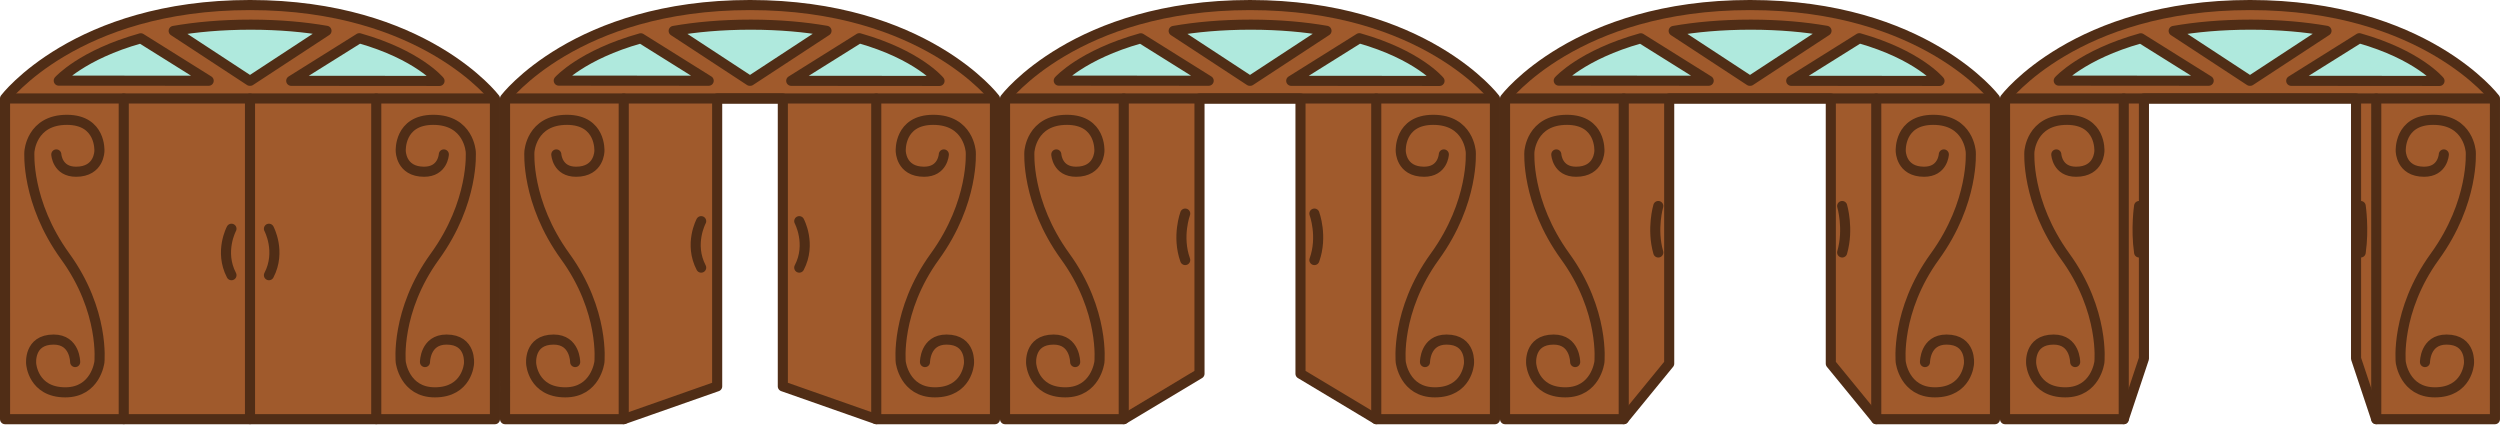
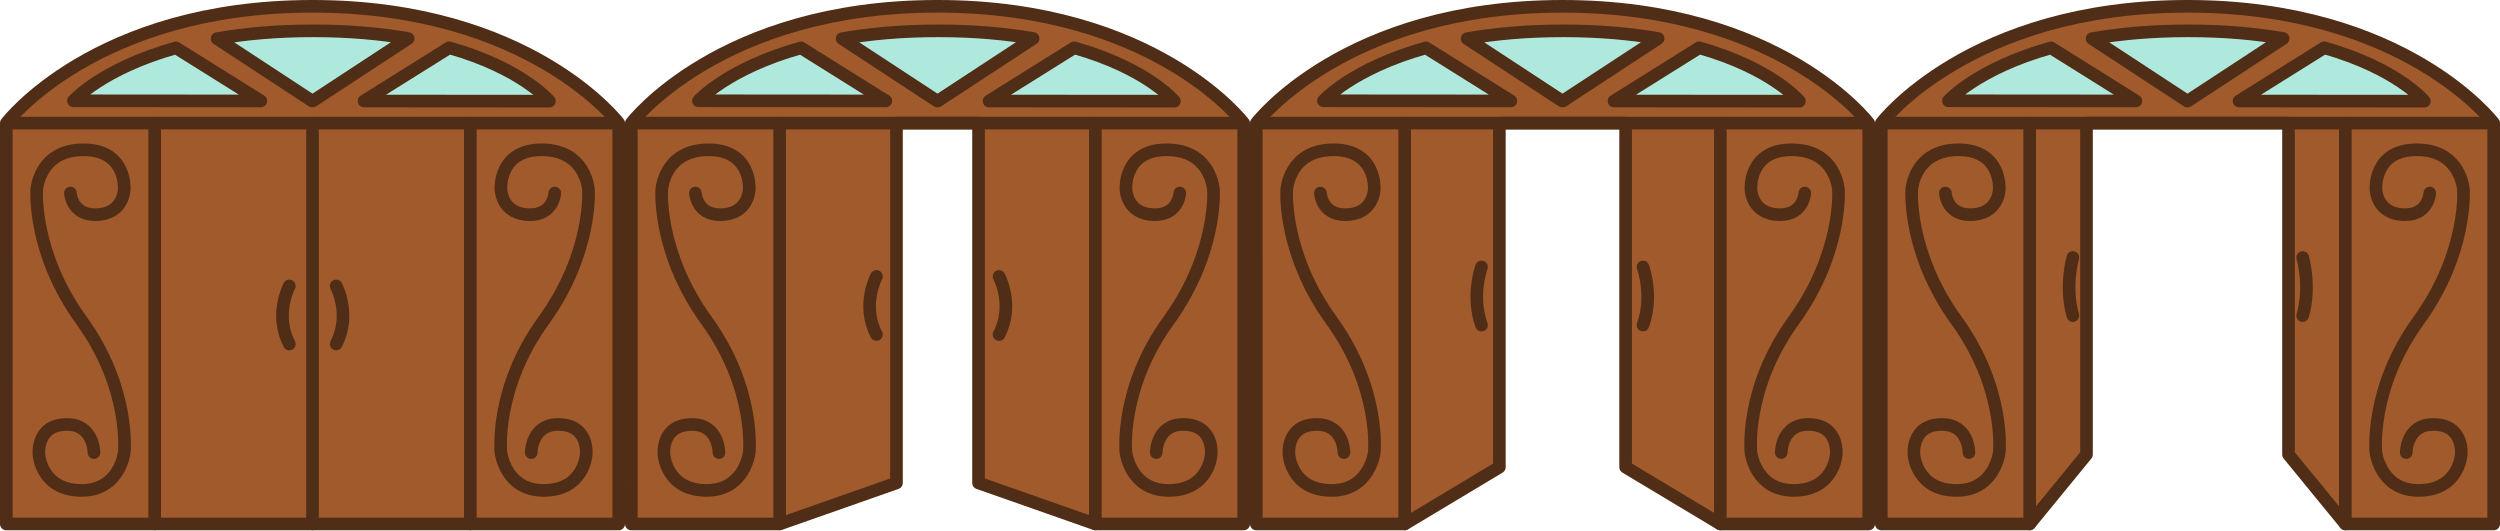
- <svg xmlns="http://www.w3.org/2000/svg" width="990" height="168" viewBox="0 0 261.938 44.45" version="1.1" id="svg8">
+ <svg xmlns="http://www.w3.org/2000/svg" width="792" height="168" viewBox="0 0 209.55 44.45" version="1.1" id="svg8">
  <defs id="defs2" />
  <g id="layer1" transform="translate(0,-261.0167)">
    <path style="opacity:1;fill:#a05a2c;fill-opacity:1;stroke:#502d16;stroke-width:1.058;stroke-linecap:round;stroke-linejoin:round;stroke-miterlimit:4;stroke-dasharray:none;stroke-opacity:1;paint-order:normal" d="M 0.529,304.937 H 51.858 v -33.602 c 0,0 -7.408,-9.79 -25.665,-9.79 -18.256,0 -25.665,9.79 -25.665,9.79 z" id="path1521" />
    <path style="opacity:1;fill:none;fill-opacity:1;stroke:#502d16;stroke-width:1.058;stroke-linecap:round;stroke-linejoin:round;stroke-miterlimit:4;stroke-dasharray:none;stroke-opacity:1;paint-order:normal" d="M 0.661,271.335 H 51.726" id="path1523" />
    <path style="opacity:1;fill:none;fill-opacity:1;stroke:#502d16;stroke-width:1.058;stroke-linecap:round;stroke-linejoin:round;stroke-miterlimit:4;stroke-dasharray:none;stroke-opacity:1;paint-order:normal" d="m 26.194,271.343 v 33.587" id="path1525" />
    <path style="opacity:1;fill:none;fill-opacity:1;stroke:#502d16;stroke-width:1.058;stroke-linecap:round;stroke-linejoin:round;stroke-miterlimit:4;stroke-dasharray:none;stroke-opacity:1;paint-order:normal" d="m 5.9,277.197 c 0,0 0.094,1.813 2.069,1.813 2.446,-2e-5 2.446,-2.175 2.446,-2.175 0,0 0.187,-3.249 -3.386,-3.263 -3.763,-0.014 -3.95,3.354 -3.95,3.354 0,0 -0.376,5.257 3.762,10.968 4.139,5.71 3.574,11.058 3.574,11.058 0,0 -0.376,3.172 -3.574,3.172 -3.386,0 -3.574,-2.991 -3.574,-2.991 0,0 -0.282,-2.538 2.351,-2.538 2.257,0 2.257,2.357 2.257,2.357" id="path1533" />
    <path style="opacity:1;fill:none;fill-opacity:1;stroke:#502d16;stroke-width:1.058;stroke-linecap:round;stroke-linejoin:round;stroke-miterlimit:4;stroke-dasharray:none;stroke-opacity:1;paint-order:normal" d="m 24.252,284.983 c 0,0 -1.293,2.391 0,4.868" id="path1537" />
    <path id="path1541" d="m 12.965,271.343 v 33.587" style="opacity:1;fill:none;fill-opacity:1;stroke:#502d16;stroke-width:1.058;stroke-linecap:round;stroke-linejoin:round;stroke-miterlimit:4;stroke-dasharray:none;stroke-opacity:1;paint-order:normal" />
    <path id="path1543" d="m 39.423,271.343 v 33.587" style="opacity:1;fill:none;fill-opacity:1;stroke:#502d16;stroke-width:1.058;stroke-linecap:round;stroke-linejoin:round;stroke-miterlimit:4;stroke-dasharray:none;stroke-opacity:1;paint-order:normal" />
    <path style="opacity:1;fill:none;fill-opacity:1;stroke:#502d16;stroke-width:1.058;stroke-linecap:round;stroke-linejoin:round;stroke-miterlimit:4;stroke-dasharray:none;stroke-opacity:1;paint-order:normal" d="m 46.503,277.197 c 0,0 -0.094,1.813 -2.069,1.813 -2.446,-2e-5 -2.446,-2.175 -2.446,-2.175 0,0 -0.187,-3.249 3.386,-3.263 3.763,-0.014 3.95,3.354 3.95,3.354 0,0 0.376,5.257 -3.762,10.968 -4.139,5.71 -3.574,11.058 -3.574,11.058 0,0 0.376,3.172 3.574,3.172 3.386,0 3.574,-2.991 3.574,-2.991 0,0 0.282,-2.538 -2.351,-2.538 -2.257,0 -2.257,2.357 -2.257,2.357" id="path3823" />
    <path style="opacity:1;fill:none;fill-opacity:1;stroke:#502d16;stroke-width:1.058;stroke-linecap:round;stroke-linejoin:round;stroke-miterlimit:4;stroke-dasharray:none;stroke-opacity:1;paint-order:normal" d="m 28.178,284.983 c 0,0 1.293,2.391 0,4.868" id="path4232" />
-     <path id="path4267" style="fill:#afe9dd;stroke:#502d16;stroke-width:4;stroke-linecap:round;stroke-linejoin:round" d="M 99.35 9.768 C 87.61 9.761 77.485 10.726 68.775 12.242 L 98.898 31.988 L 99.102 31.988 L 129.291 12.199 C 120.781 10.719 110.873 9.775 99.35 9.768 z M 142.297 15.131 L 115.326 32.002 L 174.049 32.047 C 174.049 32.047 165.557 21.723 142.297 15.131 z M 55.752 15.162 C 32.322 21.722 23.266 31.93 23.266 31.93 L 82.633 31.977 L 55.752 15.162 z " transform="matrix(0.2645833,0,0,0.2645833,0,261.0167)" />
+     <path id="path4267" style="fill:#afe9dd;stroke:#502d16;stroke-width:4;stroke-linecap:round;stroke-linejoin:round" d="M 99.35,9.768 C 87.61,9.761 77.485,10.726 68.775,12.242 l 30.123,19.746 h 0.203 L 129.291,12.199 C 120.781,10.719 110.873,9.775 99.35,9.768 Z m 42.947,5.363 -26.971,16.871 58.723,0.045 c 0,0 -8.492,-10.324 -31.752,-16.916 z m -86.545,0.031 C 32.322,21.722 23.266,31.93 23.266,31.93 l 59.367,0.047 z" transform="matrix(0.2645833,0,0,0.2645833,0,261.0167)" />
    <path style="opacity:1;fill:#a05a2c;fill-opacity:1;stroke:#502d16;stroke-width:1.058;stroke-linecap:round;stroke-linejoin:round;stroke-miterlimit:4;stroke-dasharray:none;stroke-opacity:1;paint-order:normal" d="m 52.917,304.937 h 12.435 l 9.79,-3.44 v -30.163 h 6.879 v 30.163 l 9.79,3.44 h 12.435 v -33.602 c 0,0 -7.408,-9.79 -25.665,-9.79 -18.256,0 -25.665,9.79 -25.665,9.79 z" id="path4838" />
    <path style="opacity:1;fill:none;fill-opacity:1;stroke:#502d16;stroke-width:1.058;stroke-linecap:round;stroke-linejoin:round;stroke-miterlimit:4;stroke-dasharray:none;stroke-opacity:1;paint-order:normal" d="M 53.049,271.335 H 104.114" id="path4840" />
    <path style="opacity:1;fill:none;fill-opacity:1;stroke:#502d16;stroke-width:1.058;stroke-linecap:round;stroke-linejoin:round;stroke-miterlimit:4;stroke-dasharray:none;stroke-opacity:1;paint-order:normal" d="m 58.288,277.197 c 0,0 0.094,1.813 2.069,1.813 2.446,-2e-5 2.446,-2.175 2.446,-2.175 0,0 0.187,-3.249 -3.386,-3.263 -3.763,-0.014 -3.95,3.354 -3.95,3.354 0,0 -0.376,5.257 3.762,10.968 4.139,5.71 3.574,11.058 3.574,11.058 0,0 -0.376,3.172 -3.574,3.172 -3.386,0 -3.574,-2.991 -3.574,-2.991 0,0 -0.282,-2.538 2.351,-2.538 2.257,0 2.257,2.357 2.257,2.357" id="path4844" />
    <path style="opacity:1;fill:none;fill-opacity:1;stroke:#502d16;stroke-width:1.058;stroke-linecap:round;stroke-linejoin:round;stroke-miterlimit:4;stroke-dasharray:none;stroke-opacity:1;paint-order:normal" d="m 73.465,284.189 c 0,0 -1.293,2.391 0,4.868" id="path4846" />
    <path id="path4848" d="m 65.352,271.343 v 33.587" style="opacity:1;fill:none;fill-opacity:1;stroke:#502d16;stroke-width:1.058;stroke-linecap:round;stroke-linejoin:round;stroke-miterlimit:4;stroke-dasharray:none;stroke-opacity:1;paint-order:normal" />
    <path id="path4850" d="m 91.81,271.343 v 33.587" style="opacity:1;fill:none;fill-opacity:1;stroke:#502d16;stroke-width:1.058;stroke-linecap:round;stroke-linejoin:round;stroke-miterlimit:4;stroke-dasharray:none;stroke-opacity:1;paint-order:normal" />
    <path style="opacity:1;fill:none;fill-opacity:1;stroke:#502d16;stroke-width:1.058;stroke-linecap:round;stroke-linejoin:round;stroke-miterlimit:4;stroke-dasharray:none;stroke-opacity:1;paint-order:normal" d="m 98.89,277.197 c 0,0 -0.094,1.813 -2.069,1.813 -2.446,-2e-5 -2.446,-2.175 -2.446,-2.175 0,0 -0.187,-3.249 3.386,-3.263 3.763,-0.014 3.95,3.354 3.95,3.354 0,0 0.376,5.257 -3.762,10.968 -4.139,5.71 -3.574,11.058 -3.574,11.058 0,0 0.376,3.172 3.574,3.172 3.386,0 3.574,-2.991 3.574,-2.991 0,0 0.282,-2.538 -2.351,-2.538 -2.257,0 -2.257,2.357 -2.257,2.357" id="path4852" />
    <path style="opacity:1;fill:none;fill-opacity:1;stroke:#502d16;stroke-width:1.058;stroke-linecap:round;stroke-linejoin:round;stroke-miterlimit:4;stroke-dasharray:none;stroke-opacity:1;paint-order:normal" d="m 83.741,284.189 c 0,0 1.293,2.391 0,4.868" id="path4854" />
    <path id="path4856" style="fill:#afe9dd;stroke:#502d16;stroke-width:1.058;stroke-linecap:round;stroke-linejoin:round" d="m 78.674,263.601 c -3.106,-0.002 -5.785,0.254 -8.089,0.655 l 7.97,5.224 h 0.054 l 7.988,-5.236 c -2.252,-0.392 -4.873,-0.641 -7.922,-0.643 z m 11.363,1.419 -7.136,4.464 15.537,0.012 c 0,0 -2.247,-2.732 -8.401,-4.476 z m -22.898,0.008 c -6.199,1.736 -8.595,4.436 -8.595,4.436 l 15.708,0.012 z" />
    <path style="opacity:1;fill:#a05a2c;fill-opacity:1;stroke:#502d16;stroke-width:1.058;stroke-linecap:round;stroke-linejoin:round;stroke-miterlimit:4;stroke-dasharray:none;stroke-opacity:1;paint-order:normal" d="m 105.304,304.937 h 12.435 l 7.938,-4.763 V 271.335 h 10.583 v 28.84 l 7.938,4.763 h 12.435 v -33.602 c 0,0 -7.408,-9.79 -25.665,-9.79 -18.256,0 -25.665,9.79 -25.665,9.79 z" id="path6823" />
    <path style="opacity:1;fill:none;fill-opacity:1;stroke:#502d16;stroke-width:1.058;stroke-linecap:round;stroke-linejoin:round;stroke-miterlimit:4;stroke-dasharray:none;stroke-opacity:1;paint-order:normal" d="m 105.436,271.335 h 51.065" id="path6825" />
    <path style="opacity:1;fill:none;fill-opacity:1;stroke:#502d16;stroke-width:1.058;stroke-linecap:round;stroke-linejoin:round;stroke-miterlimit:4;stroke-dasharray:none;stroke-opacity:1;paint-order:normal" d="m 110.675,277.197 c 0,0 0.094,1.813 2.069,1.813 2.446,-2e-5 2.446,-2.175 2.446,-2.175 0,0 0.187,-3.249 -3.386,-3.263 -3.763,-0.014 -3.95,3.354 -3.95,3.354 0,0 -0.376,5.257 3.762,10.968 4.139,5.71 3.574,11.058 3.574,11.058 0,0 -0.376,3.172 -3.574,3.172 -3.386,0 -3.574,-2.991 -3.574,-2.991 0,0 -0.282,-2.538 2.351,-2.538 2.257,0 2.257,2.357 2.257,2.357" id="path6827" />
    <path style="opacity:1;fill:none;fill-opacity:1;stroke:#502d16;stroke-width:1.058;stroke-linecap:round;stroke-linejoin:round;stroke-miterlimit:4;stroke-dasharray:none;stroke-opacity:1;paint-order:normal" d="m 124.18,283.395 c 0,0 -0.89,2.391 0,4.868" id="path6829" />
    <path id="path6831" d="m 117.74,271.343 v 33.587" style="opacity:1;fill:none;fill-opacity:1;stroke:#502d16;stroke-width:1.058;stroke-linecap:round;stroke-linejoin:round;stroke-miterlimit:4;stroke-dasharray:none;stroke-opacity:1;paint-order:normal" />
    <path id="path6833" d="m 144.198,271.343 v 33.587" style="opacity:1;fill:none;fill-opacity:1;stroke:#502d16;stroke-width:1.058;stroke-linecap:round;stroke-linejoin:round;stroke-miterlimit:4;stroke-dasharray:none;stroke-opacity:1;paint-order:normal" />
    <path style="opacity:1;fill:none;fill-opacity:1;stroke:#502d16;stroke-width:1.058;stroke-linecap:round;stroke-linejoin:round;stroke-miterlimit:4;stroke-dasharray:none;stroke-opacity:1;paint-order:normal" d="m 151.278,277.197 c 0,0 -0.094,1.813 -2.069,1.813 -2.446,-2e-5 -2.446,-2.175 -2.446,-2.175 0,0 -0.187,-3.249 3.386,-3.263 3.763,-0.014 3.95,3.354 3.95,3.354 0,0 0.376,5.257 -3.762,10.968 -4.139,5.71 -3.574,11.058 -3.574,11.058 0,0 0.376,3.172 3.574,3.172 3.386,0 3.574,-2.991 3.574,-2.991 0,0 0.282,-2.538 -2.351,-2.538 -2.257,0 -2.257,2.357 -2.257,2.357" id="path6835" />
    <path style="opacity:1;fill:none;fill-opacity:1;stroke:#502d16;stroke-width:1.058;stroke-linecap:round;stroke-linejoin:round;stroke-miterlimit:4;stroke-dasharray:none;stroke-opacity:1;paint-order:normal" d="m 137.716,283.395 c 0,0 0.89,2.391 0,4.868" id="path6837" />
    <path id="path6839" style="fill:#afe9dd;stroke:#502d16;stroke-width:1.058;stroke-linecap:round;stroke-linejoin:round" d="m 131.061,263.601 c -3.106,-0.002 -5.785,0.254 -8.089,0.655 l 7.97,5.224 h 0.054 l 7.988,-5.236 c -2.252,-0.392 -4.873,-0.641 -7.922,-0.643 z m 11.363,1.419 -7.136,4.464 15.537,0.012 c 0,0 -2.247,-2.732 -8.401,-4.476 z m -22.898,0.008 c -6.199,1.736 -8.595,4.436 -8.595,4.436 l 15.708,0.012 z" />
    <path style="opacity:1;fill:#a05a2c;fill-opacity:1;stroke:#502d16;stroke-width:1.058;stroke-linecap:round;stroke-linejoin:round;stroke-miterlimit:4;stroke-dasharray:none;stroke-opacity:1;paint-order:normal" d="m 157.692,304.937 h 12.435 l 4.763,-5.821 V 271.335 h 16.933 v 27.781 l 4.763,5.821 h 12.435 v -33.602 c 0,0 -7.408,-9.79 -25.665,-9.79 -18.256,0 -25.665,9.79 -25.665,9.79 z" id="path8012" />
    <path style="opacity:1;fill:none;fill-opacity:1;stroke:#502d16;stroke-width:1.058;stroke-linecap:round;stroke-linejoin:round;stroke-miterlimit:4;stroke-dasharray:none;stroke-opacity:1;paint-order:normal" d="m 157.824,271.335 h 51.065" id="path8014" />
    <path style="opacity:1;fill:none;fill-opacity:1;stroke:#502d16;stroke-width:1.058;stroke-linecap:round;stroke-linejoin:round;stroke-miterlimit:4;stroke-dasharray:none;stroke-opacity:1;paint-order:normal" d="m 163.063,277.197 c 0,0 0.094,1.813 2.069,1.813 2.446,-2e-5 2.446,-2.175 2.446,-2.175 0,0 0.187,-3.249 -3.386,-3.263 -3.763,-0.014 -3.95,3.354 -3.95,3.354 0,0 -0.376,5.257 3.762,10.968 4.139,5.71 3.574,11.058 3.574,11.058 0,0 -0.376,3.172 -3.574,3.172 -3.386,0 -3.574,-2.991 -3.574,-2.991 0,0 -0.282,-2.538 2.351,-2.538 2.257,0 2.257,2.357 2.257,2.357" id="path8016" />
    <path style="opacity:1;fill:none;fill-opacity:1;stroke:#502d16;stroke-width:1.058;stroke-linecap:round;stroke-linejoin:round;stroke-miterlimit:4;stroke-dasharray:none;stroke-opacity:1;paint-order:normal" d="m 173.747,282.602 c 0,0 -0.711,2.391 0,4.868" id="path8018" />
    <path id="path8020" d="m 170.127,271.343 v 33.587" style="opacity:1;fill:none;fill-opacity:1;stroke:#502d16;stroke-width:1.058;stroke-linecap:round;stroke-linejoin:round;stroke-miterlimit:4;stroke-dasharray:none;stroke-opacity:1;paint-order:normal" />
    <path id="path8022" d="m 196.585,271.343 v 33.587" style="opacity:1;fill:none;fill-opacity:1;stroke:#502d16;stroke-width:1.058;stroke-linecap:round;stroke-linejoin:round;stroke-miterlimit:4;stroke-dasharray:none;stroke-opacity:1;paint-order:normal" />
    <path style="opacity:1;fill:none;fill-opacity:1;stroke:#502d16;stroke-width:1.058;stroke-linecap:round;stroke-linejoin:round;stroke-miterlimit:4;stroke-dasharray:none;stroke-opacity:1;paint-order:normal" d="m 203.665,277.197 c 0,0 -0.094,1.813 -2.069,1.813 -2.446,-2e-5 -2.446,-2.175 -2.446,-2.175 0,0 -0.187,-3.249 3.386,-3.263 3.763,-0.014 3.95,3.354 3.95,3.354 0,0 0.376,5.257 -3.762,10.968 -4.139,5.71 -3.574,11.058 -3.574,11.058 0,0 0.376,3.172 3.574,3.172 3.386,0 3.574,-2.991 3.574,-2.991 0,0 0.282,-2.538 -2.351,-2.538 -2.257,0 -2.257,2.357 -2.257,2.357" id="path8024" />
    <path style="opacity:1;fill:none;fill-opacity:1;stroke:#502d16;stroke-width:1.058;stroke-linecap:round;stroke-linejoin:round;stroke-miterlimit:4;stroke-dasharray:none;stroke-opacity:1;paint-order:normal" d="m 193.014,282.602 c 0,0 0.711,2.391 0,4.868" id="path8026" />
    <path id="path8028" style="fill:#afe9dd;stroke:#502d16;stroke-width:1.058;stroke-linecap:round;stroke-linejoin:round" d="m 183.449,263.601 c -3.106,-0.002 -5.785,0.254 -8.089,0.655 l 7.97,5.224 h 0.054 l 7.988,-5.236 c -2.252,-0.392 -4.873,-0.641 -7.922,-0.643 z m 11.363,1.419 -7.136,4.464 15.537,0.012 c 0,0 -2.247,-2.732 -8.401,-4.476 z m -22.898,0.008 c -6.199,1.736 -8.595,4.436 -8.595,4.436 l 15.708,0.012 z" />
-     <path style="opacity:1;fill:#a05a2c;fill-opacity:1;stroke:#502d16;stroke-width:1.058;stroke-linecap:round;stroke-linejoin:round;stroke-miterlimit:4;stroke-dasharray:none;stroke-opacity:1;paint-order:normal" d="m 210.079,304.937 h 12.435 l 2.117,-6.35 V 271.335 h 22.225 v 27.252 l 2.117,6.35 h 12.435 v -33.602 c 0,0 -7.408,-9.79 -25.665,-9.79 -18.256,0 -25.665,9.79 -25.665,9.79 z" id="path8433" />
-     <path style="opacity:1;fill:none;fill-opacity:1;stroke:#502d16;stroke-width:1.058;stroke-linecap:round;stroke-linejoin:round;stroke-miterlimit:4;stroke-dasharray:none;stroke-opacity:1;paint-order:normal" d="m 210.211,271.335 h 51.065" id="path8435" />
-     <path style="opacity:1;fill:none;fill-opacity:1;stroke:#502d16;stroke-width:1.058;stroke-linecap:round;stroke-linejoin:round;stroke-miterlimit:4;stroke-dasharray:none;stroke-opacity:1;paint-order:normal" d="m 215.45,277.197 c 0,0 0.094,1.813 2.069,1.813 2.446,-2e-5 2.446,-2.175 2.446,-2.175 0,0 0.187,-3.249 -3.386,-3.263 -3.763,-0.014 -3.95,3.354 -3.95,3.354 0,0 -0.376,5.257 3.762,10.968 4.139,5.71 3.574,11.058 3.574,11.058 0,0 -0.376,3.172 -3.574,3.172 -3.386,0 -3.574,-2.991 -3.574,-2.991 0,0 -0.282,-2.538 2.351,-2.538 2.257,0 2.257,2.357 2.257,2.357" id="path8437" />
-     <path style="opacity:1;fill:none;fill-opacity:1;stroke:#502d16;stroke-width:1.058;stroke-linecap:round;stroke-linejoin:round;stroke-miterlimit:4;stroke-dasharray:none;stroke-opacity:1;paint-order:normal" d="m 224.125,282.602 c 0,0 -0.356,2.391 0,4.868" id="path8439" />
-     <path id="path8441" d="m 222.515,271.343 v 33.587" style="opacity:1;fill:none;fill-opacity:1;stroke:#502d16;stroke-width:1.058;stroke-linecap:round;stroke-linejoin:round;stroke-miterlimit:4;stroke-dasharray:none;stroke-opacity:1;paint-order:normal" />
-     <path id="path8443" d="m 248.973,271.343 v 33.587" style="opacity:1;fill:none;fill-opacity:1;stroke:#502d16;stroke-width:1.058;stroke-linecap:round;stroke-linejoin:round;stroke-miterlimit:4;stroke-dasharray:none;stroke-opacity:1;paint-order:normal" />
-     <path style="opacity:1;fill:none;fill-opacity:1;stroke:#502d16;stroke-width:1.058;stroke-linecap:round;stroke-linejoin:round;stroke-miterlimit:4;stroke-dasharray:none;stroke-opacity:1;paint-order:normal" d="m 256.053,277.197 c 0,0 -0.094,1.813 -2.069,1.813 -2.446,-2e-5 -2.446,-2.175 -2.446,-2.175 0,0 -0.187,-3.249 3.386,-3.263 3.763,-0.014 3.95,3.354 3.95,3.354 0,0 0.376,5.257 -3.762,10.968 -4.139,5.71 -3.574,11.058 -3.574,11.058 0,0 0.376,3.172 3.574,3.172 3.386,0 3.574,-2.991 3.574,-2.991 0,0 0.282,-2.538 -2.351,-2.538 -2.257,0 -2.257,2.357 -2.257,2.357" id="path8445" />
-     <path style="opacity:1;fill:none;fill-opacity:1;stroke:#502d16;stroke-width:1.058;stroke-linecap:round;stroke-linejoin:round;stroke-miterlimit:4;stroke-dasharray:none;stroke-opacity:1;paint-order:normal" d="m 247.343,282.602 c 0,0 0.356,2.391 0,4.868" id="path8447" />
-     <path id="path8449" style="fill:#afe9dd;stroke:#502d16;stroke-width:1.058;stroke-linecap:round;stroke-linejoin:round" d="m 235.836,263.601 c -3.106,-0.002 -5.785,0.254 -8.089,0.655 l 7.97,5.224 h 0.054 l 7.988,-5.236 c -2.252,-0.392 -4.873,-0.641 -7.922,-0.643 z m 11.363,1.419 -7.136,4.464 15.537,0.012 c 0,0 -2.247,-2.732 -8.401,-4.476 z m -22.898,0.008 c -6.199,1.736 -8.595,4.436 -8.595,4.436 l 15.708,0.012 z" />
  </g>
</svg>
